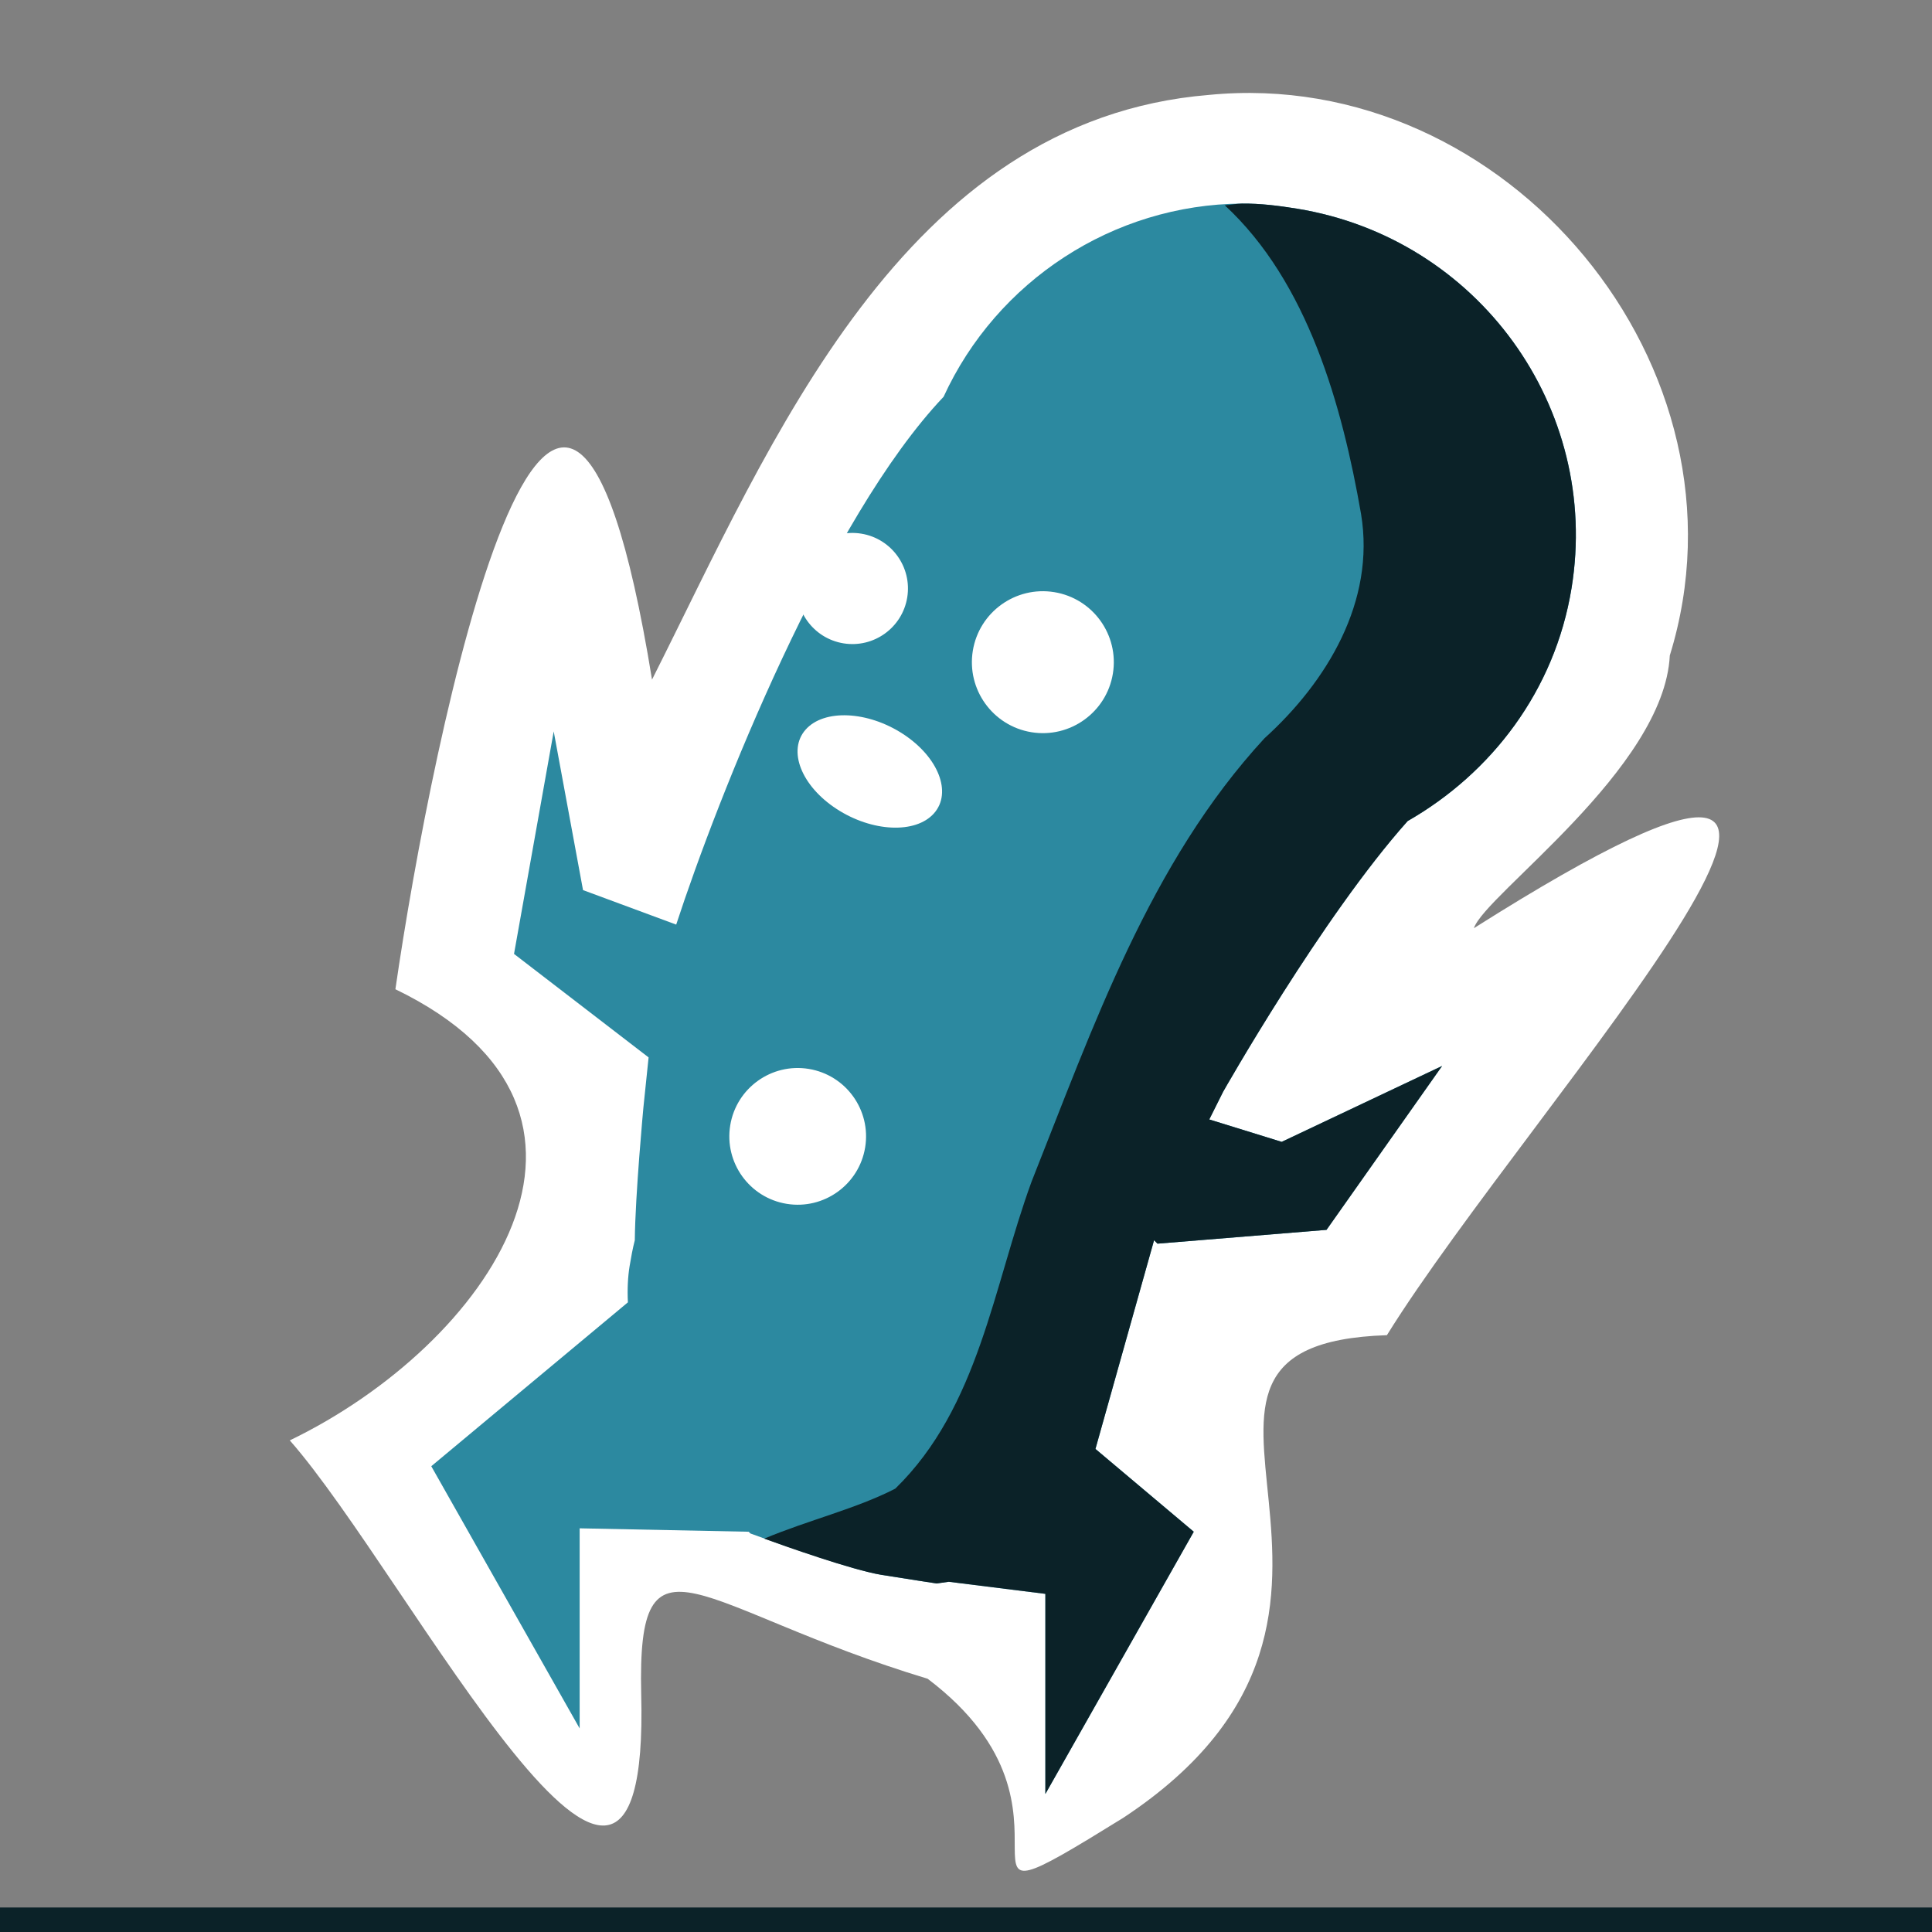
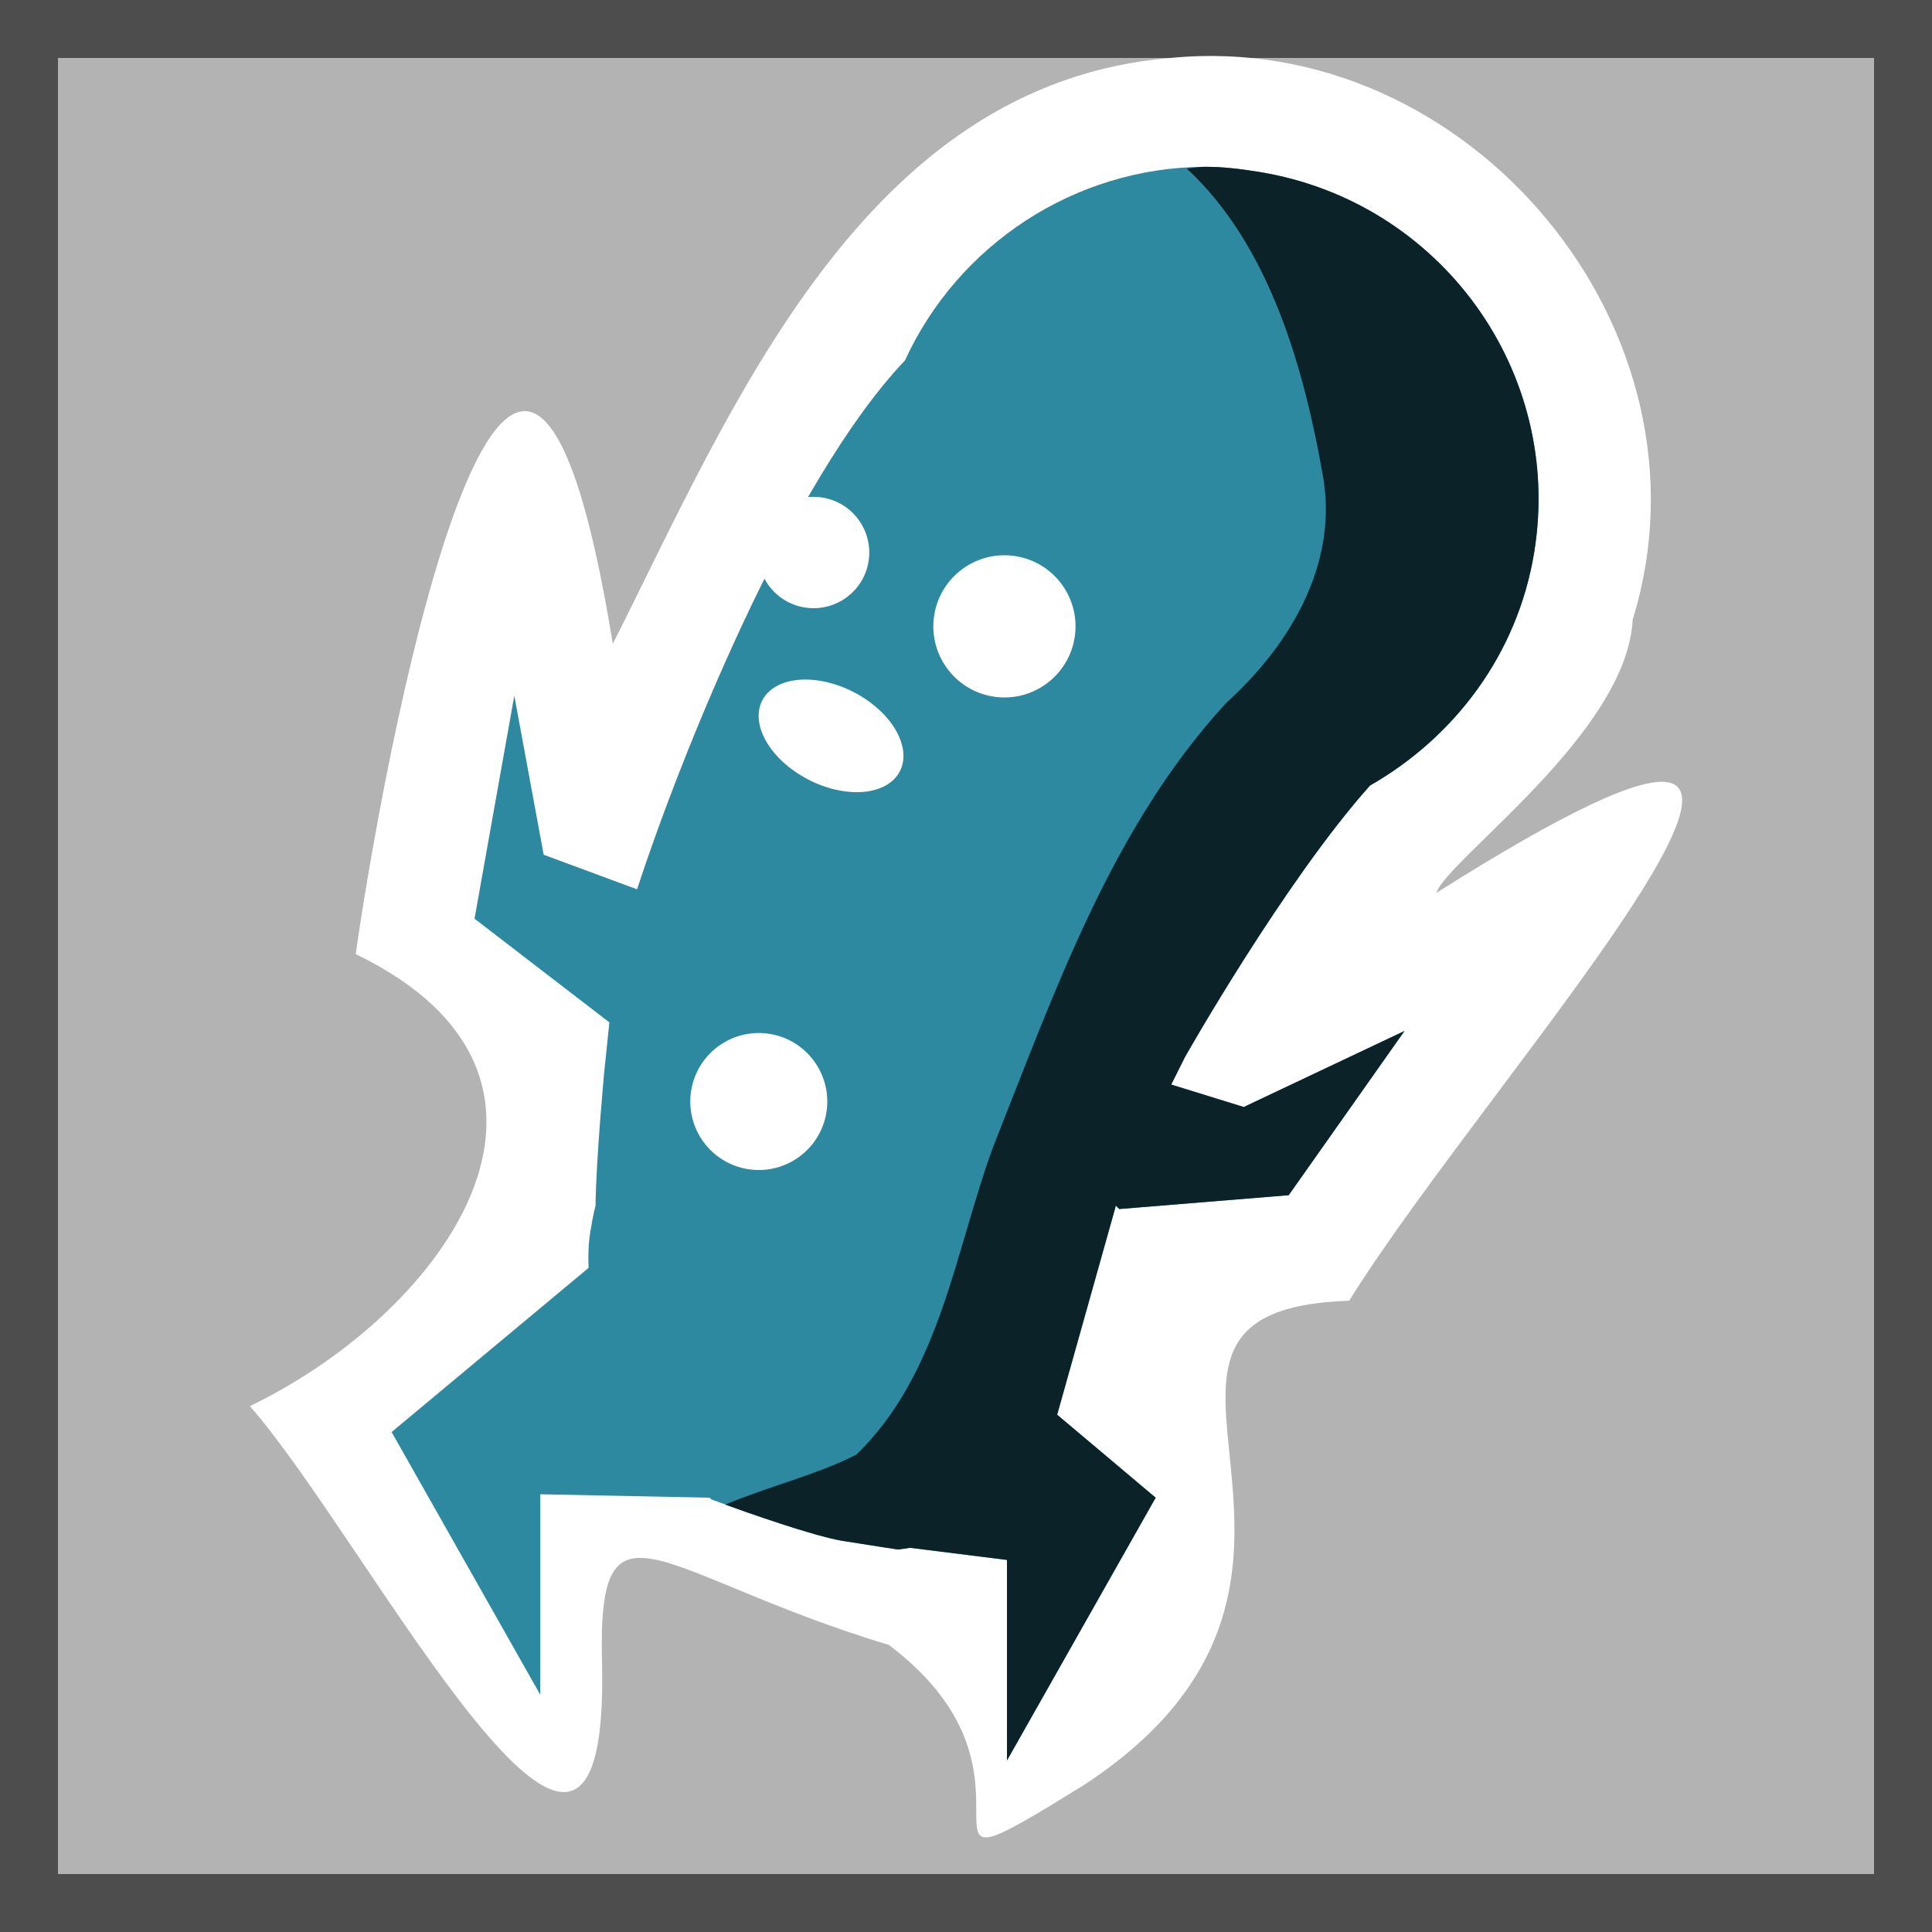
- <svg xmlns="http://www.w3.org/2000/svg" width="35" height="35" id="svg2" version="1.1" style="display:inline">
+ <svg xmlns="http://www.w3.org/2000/svg" width="100" height="100" id="svg2" version="1.1" style="display:inline">
  <defs id="defs4">
    <filter id="filter3000" x="0" y="0" width="1" height="1" color-interpolation-filters="sRGB">
      <feTurbulence id="feTurbulence3002" result="result1" numOctaves="3" baseFrequency="1" type="fractalNoise" seed="50" />
      <feColorMatrix id="feColorMatrix3004" result="result0" in="SourceGraphic" type="luminanceToAlpha" />
      <feColorMatrix id="feColorMatrix3006" values="1 0 0 0 0 0 1 0 0 0 0 0 1 0 0 0 0 0 0.7 0 " result="result2" />
      <feComposite id="feComposite3008" in2="result2" in="result1" operator="over" result="result3" />
      <feColorMatrix id="feColorMatrix3010" values="1 0 0 0 0 0 1 0 0 0 0 0 1 0 0 0 0 0 5 -3.2 " result="result91" />
      <feComposite id="feComposite3012" in2="result91" operator="out" in="SourceGraphic" result="result4" />
    </filter>
    <filter id="filter3014" x="0" y="0" width="1" height="1" color-interpolation-filters="sRGB">
      <feTurbulence id="feTurbulence3016" result="result1" numOctaves="3" baseFrequency="1" type="fractalNoise" seed="50" />
      <feColorMatrix id="feColorMatrix3018" result="result0" in="SourceGraphic" type="luminanceToAlpha" />
      <feColorMatrix id="feColorMatrix3020" values="1 0 0 0 0 0 1 0 0 0 0 0 1 0 0 0 0 0 0.7 0 " result="result2" />
      <feComposite id="feComposite3022" in2="result2" in="result1" operator="over" result="result3" />
      <feColorMatrix id="feColorMatrix3024" values="1 0 0 0 0 0 1 0 0 0 0 0 1 0 0 0 0 0 5 -3.2 " result="result91" />
      <feComposite id="feComposite3026" in2="result91" operator="out" in="SourceGraphic" result="result4" />
    </filter>
    <filter id="filter3056" width="1.6" height="2" y="-0.5" x="-0.3" color-interpolation-filters="sRGB">
      <feTurbulence id="feTurbulence3058" baseFrequency="0.4" type="fractalNoise" seed="0" numOctaves="5" result="result1" />
      <feOffset id="feOffset3060" dx="-5" dy="-5" result="result2" />
      <feDisplacementMap id="feDisplacementMap3062" in2="result1" xChannelSelector="R" yChannelSelector="G" scale="30" in="SourceGraphic" />
    </filter>
    <filter id="filter3056-2" width="1.6" height="2" y="-0.5" x="-0.3" color-interpolation-filters="sRGB">
      <feTurbulence id="feTurbulence3058-8" baseFrequency="0.4" type="fractalNoise" seed="0" numOctaves="5" result="result1" />
      <feOffset id="feOffset3060-0" dx="-5" dy="-5" result="result2" />
      <feDisplacementMap id="feDisplacementMap3062-1" in2="result1" xChannelSelector="R" yChannelSelector="G" scale="30" in="SourceGraphic" />
    </filter>
    <filter id="filter3223" width="1.6" height="2" y="-0.5" x="-0.3" color-interpolation-filters="sRGB">
      <feTurbulence id="feTurbulence3225" baseFrequency="0.4" type="fractalNoise" seed="0" numOctaves="5" result="result1" />
      <feOffset id="feOffset3227" dx="-5" dy="-5" result="result2" />
      <feDisplacementMap id="feDisplacementMap3229" in2="result1" xChannelSelector="R" yChannelSelector="G" scale="30" in="SourceGraphic" />
    </filter>
    <filter id="filter3056-2-7" width="1.6" height="2" y="-0.5" x="-0.3" color-interpolation-filters="sRGB">
      <feTurbulence id="feTurbulence3058-8-4" baseFrequency="0.4" type="fractalNoise" seed="0" numOctaves="5" result="result1" />
      <feOffset id="feOffset3060-0-5" dx="-5" dy="-5" result="result2" />
      <feDisplacementMap id="feDisplacementMap3062-1-5" in2="result1" xChannelSelector="R" yChannelSelector="G" scale="30" in="SourceGraphic" />
    </filter>
    <filter id="filter3223-6" width="1.6" height="2" y="-0.5" x="-0.3" color-interpolation-filters="sRGB">
      <feTurbulence id="feTurbulence3225-5" baseFrequency="0.4" type="fractalNoise" seed="0" numOctaves="5" result="result1" />
      <feOffset id="feOffset3227-8" dx="-5" dy="-5" result="result2" />
      <feDisplacementMap id="feDisplacementMap3229-6" in2="result1" xChannelSelector="R" yChannelSelector="G" scale="30" in="SourceGraphic" />
    </filter>
    <filter id="filter3056-2-7-0" width="1.6" height="2" y="-0.5" x="-0.3" color-interpolation-filters="sRGB">
      <feTurbulence id="feTurbulence3058-8-4-3" baseFrequency="0.4" type="fractalNoise" seed="0" numOctaves="5" result="result1" />
      <feOffset id="feOffset3060-0-5-1" dx="-5" dy="-5" result="result2" />
      <feDisplacementMap id="feDisplacementMap3062-1-5-1" in2="result1" xChannelSelector="R" yChannelSelector="G" scale="30" in="SourceGraphic" />
    </filter>
    <filter id="filter3223-6-2" width="1.6" height="2" y="-0.5" x="-0.3" color-interpolation-filters="sRGB">
      <feTurbulence id="feTurbulence3225-5-8" baseFrequency="0.4" type="fractalNoise" seed="0" numOctaves="5" result="result1" />
      <feOffset id="feOffset3227-8-6" dx="-5" dy="-5" result="result2" />
      <feDisplacementMap id="feDisplacementMap3229-6-8" in2="result1" xChannelSelector="R" yChannelSelector="G" scale="30" in="SourceGraphic" />
    </filter>
    <filter id="filter3056-2-7-0-3" width="1.6" height="2" y="-0.5" x="-0.3" color-interpolation-filters="sRGB">
      <feTurbulence id="feTurbulence3058-8-4-3-9" baseFrequency="0.4" type="fractalNoise" seed="0" numOctaves="5" result="result1" />
      <feOffset id="feOffset3060-0-5-1-0" dx="-5" dy="-5" result="result2" />
      <feDisplacementMap id="feDisplacementMap3062-1-5-1-7" in2="result1" xChannelSelector="R" yChannelSelector="G" scale="30" in="SourceGraphic" />
    </filter>
    <filter id="filter3223-6-2-0" width="1.6" height="2" y="-0.5" x="-0.3" color-interpolation-filters="sRGB">
      <feTurbulence id="feTurbulence3225-5-8-1" baseFrequency="0.4" type="fractalNoise" seed="0" numOctaves="5" result="result1" />
      <feOffset id="feOffset3227-8-6-8" dx="-5" dy="-5" result="result2" />
      <feDisplacementMap id="feDisplacementMap3229-6-8-5" in2="result1" xChannelSelector="R" yChannelSelector="G" scale="30" in="SourceGraphic" />
    </filter>
  </defs>
-   <g id="layer1" transform="translate(0,-1017.362)" style="display:inline">
-     <rect style="fill:#808080;fill-opacity:1;stroke:none" id="rect6615" width="35" height="35" x="0" y="1017.362" />
-     <rect y="1051.918" x="0" height="0.444" width="35" id="rect3326" style="fill:#0b2228;fill-opacity:1;stroke:none" />
+   <g id="layer1" transform="translate(0,-952.3622)" style="display:inline">
+     <rect style="fill:#4d4d4d;fill-opacity:1;stroke:none" id="rect6615" width="100" height="100" x="0" y="952.362" />
+     <rect y="955.362" x="3" height="94" width="94" id="rect3830" style="fill:#b3b3b3;fill-opacity:1;stroke:none" />
  </g>
-   <g id="layer2" transform="translate(0,-65)" style="display:inline">
-     <path style="fill:#ffffff;fill-opacity:1;stroke:none" d="M 21.906,66.719 C 16.35,67.174 13.969,73.032 11.812,77.312 10.136,66.982 7.823,78.359 7.163,82.921 11.768,85.149 8.835,89.363 5.25,91.094 c 2.154,2.447 6.536,11.113 6.366,4.598 -0.075,-3.205 0.999,-1.547 5.189,-0.28 3.271,2.476 -0.243,4.863 3.54,2.522 C 26.12,94.128 20.015,89.356 25.125,89.188 27.724,84.999 36.315,75.737 26.701,81.815 26.9,81.207 30.149,78.928 30.25,76.875 31.864,71.656 27.29,66.195 21.906,66.719 z" id="path3127" />
-     <path style="fill:#2c89a0;fill-opacity:1;stroke:none" d="m 22.5,3.688 c -2.338,0.016 -4.445,1.405 -5.406,3.5 C 15.004,9.39 13.009,14.426 12.25,16.75 l -1.688,-0.625 -0.531,-2.875 -0.719,4.031 2.438,1.875 -0.094,0.906 c 0,0 -0.148,1.582 -0.156,2.406 -0.04,0.156 -0.067,0.306 -0.094,0.469 -0.032,0.193 -0.043,0.424 -0.031,0.656 l -3.562,2.969 2.688,4.75 0,-3.625 3.062,0.062 0.031,0.031 c 0,0 1.755,0.649 2.375,0.75 0.401,0.065 1,0.156 1,0.156 l 0.219,-0.031 1.75,0.219 0,3.625 2.688,-4.75 -1.781,-1.5 1.062,-3.781 c 0.022,0.022 0.04,0.04 0.062,0.062 l 3.062,-0.25 2.094,-2.969 -2.906,1.375 -1.312,-0.406 0.25,-0.5 c 0,0 1.793,-3.169 3.344,-4.906 1.516,-0.868 2.666,-2.36 2.969,-4.219 C 29.002,7.385 26.771,4.315 23.5,3.781 23.159,3.726 22.834,3.685 22.5,3.688 z" transform="translate(0,65)" id="path3952" />
-     <path style="fill:#ffffff;fill-opacity:1;stroke:none" id="path8759" d="m 72.5,48.375 c 0,0.759 -0.616,1.375 -1.375,1.375 -0.759,0 -1.375,-0.616 -1.375,-1.375 0,-0.759 0.616,-1.375 1.375,-1.375 0.759,0 1.375,0.616 1.375,1.375 z" transform="matrix(0.7225334,0.1178171,-0.1178171,0.7225334,-30.24887,32.32894)" />
-     <path transform="matrix(0.9227206,0.1504599,-0.1504599,0.9227206,-39.45784,21.65796)" d="m 72.5,48.375 c 0,0.759 -0.616,1.375 -1.375,1.375 -0.759,0 -1.375,-0.616 -1.375,-1.375 0,-0.759 0.616,-1.375 1.375,-1.375 0.759,0 1.375,0.616 1.375,1.375 z" id="path8761" style="fill:#ffffff;fill-opacity:1;stroke:none" />
-     <path style="fill:#ffffff;fill-opacity:1;stroke:none" id="path4212" d="m 77.25,62.875 c 0,0.897 -0.728,1.625 -1.625,1.625 C 74.728,64.5 74,63.772 74,62.875 c 0,-0.897 0.728,-1.625 1.625,-1.625 0.897,0 1.625,0.728 1.625,1.625 z" transform="matrix(0.7521907,0.122653,-0.122653,0.7521907,-34.7217,29.01675)" />
-     <path transform="matrix(0.8453251,0.5518222,-0.4379175,0.4936769,-23.18195,15.84582)" d="m 72.5,48.375 c 0,0.759 -0.616,1.375 -1.375,1.375 -0.759,0 -1.375,-0.616 -1.375,-1.375 0,-0.759 0.616,-1.375 1.375,-1.375 0.759,0 1.375,0.616 1.375,1.375 z" id="path3131" style="fill:#ffffff;fill-opacity:1;stroke:none" />
-     <path style="fill:#0b2228;fill-opacity:1;stroke:none" d="m 22.5,3.688 c -0.105,7.042e-4 -0.209,0.025 -0.312,0.031 1.501,1.388 2.126,3.622 2.469,5.594 0.262,1.582 -0.618,3.038 -1.75,4.062 -2.079,2.253 -3.107,5.235 -4.219,8.031 -0.695,1.9 -0.954,4.086 -2.469,5.562 -0.706,0.364 -1.586,0.574 -2.375,0.906 0.354,0.129 1.586,0.568 2.125,0.656 0.401,0.065 1,0.156 1,0.156 l 0.219,-0.031 1.75,0.219 0,3.625 2.688,-4.75 -1.781,-1.5 1.062,-3.781 c 0.022,0.022 0.04,0.04 0.062,0.062 l 3.062,-0.25 2.094,-2.969 -2.906,1.375 -1.312,-0.406 0.25,-0.5 c 0,0 1.793,-3.169 3.344,-4.906 1.516,-0.868 2.666,-2.36 2.969,-4.219 C 29.002,7.385 26.771,4.315 23.5,3.781 23.159,3.726 22.834,3.685 22.5,3.688 z" transform="translate(0,65)" id="path3153" />
+   <g id="layer2" style="display:inline">
+     <g id="g3832" transform="matrix(2.862977,0,0,2.862977,-2.098352,-188.0177)">
+       <path id="path3127" d="M 21.906,66.719 C 16.35,67.174 13.969,73.032 11.812,77.312 10.136,66.982 7.823,78.359 7.163,82.921 11.768,85.149 8.835,89.363 5.25,91.094 c 2.154,2.447 6.536,11.113 6.366,4.598 -0.075,-3.205 0.999,-1.547 5.189,-0.28 3.271,2.476 -0.243,4.863 3.54,2.522 C 26.12,94.128 20.015,89.356 25.125,89.188 27.724,84.999 36.315,75.737 26.701,81.815 26.9,81.207 30.149,78.928 30.25,76.875 31.864,71.656 27.29,66.195 21.906,66.719 z" style="fill:#ffffff;fill-opacity:1;stroke:none" />
+       <path id="path3952" transform="translate(0,65)" d="m 22.5,3.688 c -2.338,0.016 -4.445,1.405 -5.406,3.5 C 15.004,9.39 13.009,14.426 12.25,16.75 l -1.688,-0.625 -0.531,-2.875 -0.719,4.031 2.438,1.875 -0.094,0.906 c 0,0 -0.148,1.582 -0.156,2.406 -0.04,0.156 -0.067,0.306 -0.094,0.469 -0.032,0.193 -0.043,0.424 -0.031,0.656 l -3.562,2.969 2.688,4.75 0,-3.625 3.062,0.062 0.031,0.031 c 0,0 1.755,0.649 2.375,0.75 0.401,0.065 1,0.156 1,0.156 l 0.219,-0.031 1.75,0.219 0,3.625 2.688,-4.75 -1.781,-1.5 1.062,-3.781 c 0.022,0.022 0.04,0.04 0.062,0.062 l 3.062,-0.25 2.094,-2.969 -2.906,1.375 -1.312,-0.406 0.25,-0.5 c 0,0 1.793,-3.169 3.344,-4.906 1.516,-0.868 2.666,-2.36 2.969,-4.219 C 29.002,7.385 26.771,4.315 23.5,3.781 23.159,3.726 22.834,3.685 22.5,3.688 z" style="fill:#2c89a0;fill-opacity:1;stroke:none" />
+       <path transform="matrix(0.7225334,0.1178171,-0.1178171,0.7225334,-30.24887,32.32894)" d="m 72.5,48.375 c 0,0.759 -0.616,1.375 -1.375,1.375 -0.759,0 -1.375,-0.616 -1.375,-1.375 0,-0.759 0.616,-1.375 1.375,-1.375 0.759,0 1.375,0.616 1.375,1.375 z" id="path8759" style="fill:#ffffff;fill-opacity:1;stroke:none" />
+       <path style="fill:#ffffff;fill-opacity:1;stroke:none" id="path8761" d="m 72.5,48.375 c 0,0.759 -0.616,1.375 -1.375,1.375 -0.759,0 -1.375,-0.616 -1.375,-1.375 0,-0.759 0.616,-1.375 1.375,-1.375 0.759,0 1.375,0.616 1.375,1.375 z" transform="matrix(0.9227206,0.1504599,-0.1504599,0.9227206,-39.45784,21.65796)" />
+       <path transform="matrix(0.7521907,0.122653,-0.122653,0.7521907,-34.7217,29.01675)" d="m 77.25,62.875 c 0,0.897 -0.728,1.625 -1.625,1.625 C 74.728,64.5 74,63.772 74,62.875 c 0,-0.897 0.728,-1.625 1.625,-1.625 0.897,0 1.625,0.728 1.625,1.625 z" id="path4212" style="fill:#ffffff;fill-opacity:1;stroke:none" />
+       <path style="fill:#ffffff;fill-opacity:1;stroke:none" id="path3131" d="m 72.5,48.375 c 0,0.759 -0.616,1.375 -1.375,1.375 -0.759,0 -1.375,-0.616 -1.375,-1.375 0,-0.759 0.616,-1.375 1.375,-1.375 0.759,0 1.375,0.616 1.375,1.375 z" transform="matrix(0.8453251,0.5518222,-0.4379175,0.4936769,-23.18195,15.84582)" />
+       <path id="path3153" transform="translate(0,65)" d="m 22.5,3.688 c -0.105,7.042e-4 -0.209,0.025 -0.312,0.031 1.501,1.388 2.126,3.622 2.469,5.594 0.262,1.582 -0.618,3.038 -1.75,4.062 -2.079,2.253 -3.107,5.235 -4.219,8.031 -0.695,1.9 -0.954,4.086 -2.469,5.562 -0.706,0.364 -1.586,0.574 -2.375,0.906 0.354,0.129 1.586,0.568 2.125,0.656 0.401,0.065 1,0.156 1,0.156 l 0.219,-0.031 1.75,0.219 0,3.625 2.688,-4.75 -1.781,-1.5 1.062,-3.781 c 0.022,0.022 0.04,0.04 0.062,0.062 l 3.062,-0.25 2.094,-2.969 -2.906,1.375 -1.312,-0.406 0.25,-0.5 c 0,0 1.793,-3.169 3.344,-4.906 1.516,-0.868 2.666,-2.36 2.969,-4.219 C 29.002,7.385 26.771,4.315 23.5,3.781 23.159,3.726 22.834,3.685 22.5,3.688 z" style="fill:#0b2228;fill-opacity:1;stroke:none" />
+     </g>
  </g>
-   <g id="layer3" style="display:none">
-     <path style="fill:#d5f6ff;fill-opacity:1;stroke:none;display:inline;filter:url(#filter3056)" d="M 21.906,1.719 C 16.35,2.174 13.969,8.032 11.812,12.312 10.136,1.982 7.823,13.359 7.163,17.921 11.768,20.149 8.835,24.363 5.25,26.094 c 2.154,2.447 6.536,11.113 6.366,4.598 -0.075,-3.205 0.999,-1.547 5.189,-0.28 3.271,2.476 -0.243,4.863 3.54,2.522 C 26.12,29.128 20.015,24.356 25.125,24.188 27.724,19.999 36.315,10.737 26.701,16.815 26.9,16.207 30.149,13.928 30.25,11.875 31.864,6.656 27.29,1.195 21.906,1.719 z" id="path3127-2" />
-     <path style="fill:#2c89a0;fill-opacity:1;stroke:none;display:inline;filter:url(#filter3000)" d="m 22.5,3.688 c -2.338,0.016 -4.445,1.405 -5.406,3.5 C 15.004,9.39 13.009,14.426 12.25,16.75 l -1.688,-0.625 -0.531,-2.875 -0.719,4.031 2.438,1.875 -0.094,0.906 c 0,0 -0.148,1.582 -0.156,2.406 -0.04,0.156 -0.067,0.306 -0.094,0.469 -0.032,0.193 -0.043,0.424 -0.031,0.656 l -3.562,2.969 2.688,4.75 0,-3.625 3.062,0.062 0.031,0.031 c 0,0 1.755,0.649 2.375,0.75 0.401,0.065 1,0.156 1,0.156 l 0.219,-0.031 1.75,0.219 0,3.625 2.688,-4.75 -1.781,-1.5 1.062,-3.781 c 0.022,0.022 0.04,0.04 0.062,0.062 l 3.062,-0.25 2.094,-2.969 -2.906,1.375 -1.312,-0.406 0.25,-0.5 c 0,0 1.793,-3.169 3.344,-4.906 1.516,-0.868 2.666,-2.36 2.969,-4.219 C 29.002,7.385 26.771,4.315 23.5,3.781 23.159,3.726 22.834,3.685 22.5,3.688 z" id="path3952-3" />
-     <path style="fill:#ffffff;fill-opacity:1;stroke:none;display:inline" id="path8759-2" d="m 72.5,48.375 a 1.375,1.375 0 1 1 -2.75,0 1.375,1.375 0 1 1 2.75,0 z" transform="matrix(0.7225334,0.1178171,-0.1178171,0.7225334,-30.24887,-32.67106)" />
-     <path transform="matrix(0.9227206,0.1504599,-0.1504599,0.9227206,-39.45784,-43.34204)" d="m 72.5,48.375 a 1.375,1.375 0 1 1 -2.75,0 1.375,1.375 0 1 1 2.75,0 z" id="path8761-6" style="fill:#ffffff;fill-opacity:1;stroke:none;display:inline" />
-     <path style="fill:#ffffff;fill-opacity:1;stroke:none;display:inline" id="path4212-8" d="m 77.25,62.875 a 1.625,1.625 0 1 1 -3.25,0 1.625,1.625 0 1 1 3.25,0 z" transform="matrix(0.7521907,0.122653,-0.122653,0.7521907,-34.7217,-35.98325)" />
-     <path transform="matrix(0.8453251,0.5518222,-0.4379175,0.4936769,-23.18195,-49.15418)" d="m 72.5,48.375 a 1.375,1.375 0 1 1 -2.75,0 1.375,1.375 0 1 1 2.75,0 z" id="path3131-9" style="fill:#ffffff;fill-opacity:1;stroke:none;display:inline" />
-     <path style="fill:#0b2228;fill-opacity:1;stroke:none;display:inline;filter:url(#filter3014)" d="m 22.5,3.687 c -0.105,7.042e-4 -0.209,0.025 -0.312,0.031 1.501,1.388 2.126,3.622 2.469,5.594 0.262,1.582 -0.618,3.038 -1.75,4.063 -2.079,2.253 -3.107,5.235 -4.219,8.031 -0.695,1.9 -0.954,4.086 -2.469,5.562 -0.706,0.364 -1.586,0.574 -2.375,0.906 0.354,0.129 1.586,0.568 2.125,0.656 0.401,0.065 1,0.156 1,0.156 l 0.219,-0.031 1.75,0.219 0,3.625 2.688,-4.75 -1.781,-1.5 1.062,-3.781 c 0.022,0.022 0.04,0.04 0.062,0.062 l 3.062,-0.25 2.094,-2.969 -2.906,1.375 -1.312,-0.406 0.25,-0.5 c 0,0 1.793,-3.169 3.344,-4.906 1.516,-0.868 2.666,-2.36 2.969,-4.219 C 29.002,7.385 26.771,4.315 23.5,3.781 c -0.341,-0.056 -0.666,-0.096 -1,-0.094 z" id="path3153-1" />
+   <g id="layer3" style="display:none" transform="translate(0,65)">
+     <g id="g3860" transform="matrix(2.924352,0,0,2.924352,-3.215209,-67.01586)">
+       <path id="path3127-2" d="M 21.906,1.719 C 16.35,2.174 13.969,8.032 11.812,12.312 10.136,1.982 7.823,13.359 7.163,17.921 11.768,20.149 8.835,24.363 5.25,26.094 c 2.154,2.447 6.536,11.113 6.366,4.598 -0.075,-3.205 0.999,-1.547 5.189,-0.28 3.271,2.476 -0.243,4.863 3.54,2.522 C 26.12,29.128 20.015,24.356 25.125,24.188 27.724,19.999 36.315,10.737 26.701,16.815 26.9,16.207 30.149,13.928 30.25,11.875 31.864,6.656 27.29,1.195 21.906,1.719 z" style="fill:#d5f6ff;fill-opacity:1;stroke:none;display:inline;filter:url(#filter3056)" />
+       <path id="path3952-3" d="m 22.5,3.688 c -2.338,0.016 -4.445,1.405 -5.406,3.5 C 15.004,9.39 13.009,14.426 12.25,16.75 l -1.688,-0.625 -0.531,-2.875 -0.719,4.031 2.438,1.875 -0.094,0.906 c 0,0 -0.148,1.582 -0.156,2.406 -0.04,0.156 -0.067,0.306 -0.094,0.469 -0.032,0.193 -0.043,0.424 -0.031,0.656 l -3.562,2.969 2.688,4.75 0,-3.625 3.062,0.062 0.031,0.031 c 0,0 1.755,0.649 2.375,0.75 0.401,0.065 1,0.156 1,0.156 l 0.219,-0.031 1.75,0.219 0,3.625 2.688,-4.75 -1.781,-1.5 1.062,-3.781 c 0.022,0.022 0.04,0.04 0.062,0.062 l 3.062,-0.25 2.094,-2.969 -2.906,1.375 -1.312,-0.406 0.25,-0.5 c 0,0 1.793,-3.169 3.344,-4.906 1.516,-0.868 2.666,-2.36 2.969,-4.219 C 29.002,7.385 26.771,4.315 23.5,3.781 23.159,3.726 22.834,3.685 22.5,3.688 z" style="fill:#2c89a0;fill-opacity:1;stroke:none;display:inline;filter:url(#filter3000)" />
+       <path transform="matrix(0.7225334,0.1178171,-0.1178171,0.7225334,-30.24887,-32.67106)" d="m 72.5,48.375 c 0,0.759 -0.616,1.375 -1.375,1.375 -0.759,0 -1.375,-0.616 -1.375,-1.375 0,-0.759 0.616,-1.375 1.375,-1.375 0.759,0 1.375,0.616 1.375,1.375 z" id="path8759-2" style="fill:#ffffff;fill-opacity:1;stroke:none;display:inline" />
+       <path style="fill:#ffffff;fill-opacity:1;stroke:none;display:inline" id="path8761-6" d="m 72.5,48.375 c 0,0.759 -0.616,1.375 -1.375,1.375 -0.759,0 -1.375,-0.616 -1.375,-1.375 0,-0.759 0.616,-1.375 1.375,-1.375 0.759,0 1.375,0.616 1.375,1.375 z" transform="matrix(0.9227206,0.1504599,-0.1504599,0.9227206,-39.45784,-43.34204)" />
+       <path transform="matrix(0.7521907,0.122653,-0.122653,0.7521907,-34.7217,-35.98325)" d="m 77.25,62.875 c 0,0.897 -0.728,1.625 -1.625,1.625 C 74.728,64.5 74,63.772 74,62.875 c 0,-0.897 0.728,-1.625 1.625,-1.625 0.897,0 1.625,0.728 1.625,1.625 z" id="path4212-8" style="fill:#ffffff;fill-opacity:1;stroke:none;display:inline" />
+       <path style="fill:#ffffff;fill-opacity:1;stroke:none;display:inline" id="path3131-9" d="m 72.5,48.375 c 0,0.759 -0.616,1.375 -1.375,1.375 -0.759,0 -1.375,-0.616 -1.375,-1.375 0,-0.759 0.616,-1.375 1.375,-1.375 0.759,0 1.375,0.616 1.375,1.375 z" transform="matrix(0.8453251,0.5518222,-0.4379175,0.4936769,-23.18195,-49.15418)" />
+       <path id="path3153-1" d="m 22.5,3.687 c -0.105,7.042e-4 -0.209,0.025 -0.312,0.031 1.501,1.388 2.126,3.622 2.469,5.594 0.262,1.582 -0.618,3.038 -1.75,4.063 -2.079,2.253 -3.107,5.235 -4.219,8.031 -0.695,1.9 -0.954,4.086 -2.469,5.562 -0.706,0.364 -1.586,0.574 -2.375,0.906 0.354,0.129 1.586,0.568 2.125,0.656 0.401,0.065 1,0.156 1,0.156 l 0.219,-0.031 1.75,0.219 0,3.625 2.688,-4.75 -1.781,-1.5 1.062,-3.781 c 0.022,0.022 0.04,0.04 0.062,0.062 l 3.062,-0.25 2.094,-2.969 -2.906,1.375 -1.312,-0.406 0.25,-0.5 c 0,0 1.793,-3.169 3.344,-4.906 1.516,-0.868 2.666,-2.36 2.969,-4.219 C 29.002,7.385 26.771,4.315 23.5,3.781 c -0.341,-0.056 -0.666,-0.096 -1,-0.094 z" style="fill:#0b2228;fill-opacity:1;stroke:none;display:inline;filter:url(#filter3014)" />
+     </g>
  </g>
-   <g id="layer4" style="display:none">
-     <path style="fill:#d5f6ff;fill-opacity:1;stroke:none;display:inline;filter:url(#filter3056-2)" d="M 21.906,1.719 C 16.35,2.174 13.969,8.032 11.813,12.312 10.136,1.982 7.823,13.359 7.163,17.921 c 4.605,2.228 1.673,6.442 -1.913,8.173 2.154,2.447 6.536,11.113 6.366,4.598 -0.075,-3.205 0.999,-1.547 5.189,-0.28 3.271,2.476 -0.243,4.863 3.54,2.522 C 26.12,29.128 20.015,24.356 25.125,24.188 27.724,19.999 36.315,10.737 26.701,16.815 26.9,16.207 30.149,13.928 30.25,11.875 31.864,6.656 27.29,1.195 21.906,1.719 z" id="path3127-2-8" transform="matrix(0.6586602,0,0,0.6586602,6.211451,6.07146)" />
-     <path style="fill:#0b2228;fill-opacity:1;stroke:none;display:inline;filter:url(#filter3223)" d="m 22.5,3.688 c -0.105,7.042e-4 -0.209,0.025 -0.312,0.031 1.501,1.388 2.126,3.622 2.469,5.594 0.262,1.582 -0.618,3.038 -1.75,4.062 -2.079,2.253 -3.107,5.235 -4.219,8.031 -0.695,1.9 -0.954,4.086 -2.469,5.562 -0.706,0.364 -1.586,0.574 -2.375,0.906 0.354,0.129 1.586,0.568 2.125,0.656 0.401,0.065 1,0.156 1,0.156 l 0.219,-0.031 1.75,0.219 0,3.625 2.688,-4.75 -1.781,-1.5 1.062,-3.781 c 0.022,0.022 0.04,0.04 0.062,0.062 l 3.062,-0.25 2.094,-2.969 -2.906,1.375 -1.312,-0.406 0.25,-0.5 c 0,0 1.793,-3.169 3.344,-4.906 1.516,-0.868 2.666,-2.36 2.969,-4.219 C 29.002,7.385 26.771,4.315 23.5,3.781 c -0.341,-0.056 -0.666,-0.096 -1,-0.094 z" id="path3153-3" />
+   <g id="layer4" style="display:none" transform="translate(0,65)">
+     <g id="g3888" transform="matrix(3.047716,0,0,3.047716,-9.823586,-70.14448)">
+       <path transform="matrix(0.6586602,0,0,0.6586602,6.211451,6.07146)" id="path3127-2-8" d="M 21.906,1.719 C 16.35,2.174 13.969,8.032 11.813,12.312 10.136,1.982 7.823,13.359 7.163,17.921 c 4.605,2.228 1.673,6.442 -1.913,8.173 2.154,2.447 6.536,11.113 6.366,4.598 -0.075,-3.205 0.999,-1.547 5.189,-0.28 3.271,2.476 -0.243,4.863 3.54,2.522 C 26.12,29.128 20.015,24.356 25.125,24.188 27.724,19.999 36.315,10.737 26.701,16.815 26.9,16.207 30.149,13.928 30.25,11.875 31.864,6.656 27.29,1.195 21.906,1.719 z" style="fill:#d5f6ff;fill-opacity:1;stroke:none;display:inline;filter:url(#filter3056-2)" />
+       <path id="path3153-3" d="m 22.5,3.688 c -0.105,7.042e-4 -0.209,0.025 -0.312,0.031 1.501,1.388 2.126,3.622 2.469,5.594 0.262,1.582 -0.618,3.038 -1.75,4.062 -2.079,2.253 -3.107,5.235 -4.219,8.031 -0.695,1.9 -0.954,4.086 -2.469,5.562 -0.706,0.364 -1.586,0.574 -2.375,0.906 0.354,0.129 1.586,0.568 2.125,0.656 0.401,0.065 1,0.156 1,0.156 l 0.219,-0.031 1.75,0.219 0,3.625 2.688,-4.75 -1.781,-1.5 1.062,-3.781 c 0.022,0.022 0.04,0.04 0.062,0.062 l 3.062,-0.25 2.094,-2.969 -2.906,1.375 -1.312,-0.406 0.25,-0.5 c 0,0 1.793,-3.169 3.344,-4.906 1.516,-0.868 2.666,-2.36 2.969,-4.219 C 29.002,7.385 26.771,4.315 23.5,3.781 c -0.341,-0.056 -0.666,-0.096 -1,-0.094 z" style="fill:#0b2228;fill-opacity:1;stroke:none;display:inline;filter:url(#filter3223)" />
+     </g>
  </g>
-   <g id="layer5" style="display:none">
-     <path style="fill:#d5f6ff;fill-opacity:1;stroke:none;display:inline;filter:url(#filter3056-2-7)" d="M 21.906,1.719 C 16.35,2.174 13.969,8.032 11.813,12.312 10.136,1.982 7.823,13.359 7.163,17.921 c 4.605,2.228 1.673,6.442 -1.913,8.173 2.154,2.447 6.536,11.113 6.366,4.598 -0.075,-3.205 0.999,-1.547 5.189,-0.28 3.271,2.476 -0.243,4.863 3.54,2.522 C 26.12,29.128 20.015,24.356 25.125,24.188 27.724,19.999 36.315,10.737 26.701,16.815 26.9,16.207 30.149,13.928 30.25,11.875 31.864,6.656 27.29,1.195 21.906,1.719 z" id="path3127-2-8-4" transform="matrix(0.4084965,0,0,0.4084965,11.29241,10.63759)" />
-     <path style="fill:#0b2228;fill-opacity:1;stroke:none;display:inline;filter:url(#filter3223-6)" d="m 22.5,3.688 c -0.105,7.04e-4 -0.209,0.025 -0.312,0.031 1.501,1.388 2.126,3.622 2.469,5.594 0.262,1.582 -0.618,3.038 -1.75,4.062 -2.079,2.253 -3.107,5.235 -4.219,8.031 -0.695,1.9 -0.954,4.086 -2.469,5.562 -0.706,0.364 -1.586,0.574 -2.375,0.906 0.354,0.129 1.586,0.568 2.125,0.656 0.401,0.065 1,0.156 1,0.156 l 0.219,-0.031 1.75,0.219 0,3.625 2.688,-4.75 -1.781,-1.5 1.062,-3.781 c 0.022,0.022 0.04,0.04 0.062,0.062 l 3.062,-0.25 2.094,-2.969 -2.906,1.375 -1.312,-0.406 0.25,-0.5 c 0,0 1.793,-3.169 3.344,-4.906 1.516,-0.868 2.666,-2.36 2.969,-4.219 C 29.002,7.385 26.771,4.315 23.5,3.781 c -0.341,-0.056 -0.666,-0.096 -1,-0.094 z" id="path3153-3-0" transform="matrix(0.620193,0,0,0.620193,7.440112,6.872116)" />
+   <g id="layer5" style="display:none" transform="translate(0,65)">
+     <g id="g3892" transform="matrix(3.072408,0,0,3.072408,-9.885147,-70.59125)">
+       <path transform="matrix(0.4084965,0,0,0.4084965,11.29241,10.63759)" id="path3127-2-8-4" d="M 21.906,1.719 C 16.35,2.174 13.969,8.032 11.813,12.312 10.136,1.982 7.823,13.359 7.163,17.921 c 4.605,2.228 1.673,6.442 -1.913,8.173 2.154,2.447 6.536,11.113 6.366,4.598 -0.075,-3.205 0.999,-1.547 5.189,-0.28 3.271,2.476 -0.243,4.863 3.54,2.522 C 26.12,29.128 20.015,24.356 25.125,24.188 27.724,19.999 36.315,10.737 26.701,16.815 26.9,16.207 30.149,13.928 30.25,11.875 31.864,6.656 27.29,1.195 21.906,1.719 z" style="fill:#d5f6ff;fill-opacity:1;stroke:none;display:inline;filter:url(#filter3056-2-7)" />
+       <path transform="matrix(0.620193,0,0,0.620193,7.440112,6.872116)" id="path3153-3-0" d="m 22.5,3.688 c -0.105,7.04e-4 -0.209,0.025 -0.312,0.031 1.501,1.388 2.126,3.622 2.469,5.594 0.262,1.582 -0.618,3.038 -1.75,4.062 -2.079,2.253 -3.107,5.235 -4.219,8.031 -0.695,1.9 -0.954,4.086 -2.469,5.562 -0.706,0.364 -1.586,0.574 -2.375,0.906 0.354,0.129 1.586,0.568 2.125,0.656 0.401,0.065 1,0.156 1,0.156 l 0.219,-0.031 1.75,0.219 0,3.625 2.688,-4.75 -1.781,-1.5 1.062,-3.781 c 0.022,0.022 0.04,0.04 0.062,0.062 l 3.062,-0.25 2.094,-2.969 -2.906,1.375 -1.312,-0.406 0.25,-0.5 c 0,0 1.793,-3.169 3.344,-4.906 1.516,-0.868 2.666,-2.36 2.969,-4.219 C 29.002,7.385 26.771,4.315 23.5,3.781 c -0.341,-0.056 -0.666,-0.096 -1,-0.094 z" style="fill:#0b2228;fill-opacity:1;stroke:none;display:inline;filter:url(#filter3223-6)" />
+     </g>
  </g>
-   <g id="layer6" style="display:none">
-     <path style="fill:#d5f6ff;fill-opacity:1;stroke:none;display:inline;filter:url(#filter3056-2-7-0)" d="M 21.906,1.719 C 16.35,2.174 13.969,8.032 11.813,12.312 10.136,1.982 7.823,13.359 7.163,17.921 c 4.605,2.228 1.673,6.442 -1.913,8.173 2.154,2.447 6.536,11.113 6.366,4.598 -0.075,-3.205 0.999,-1.547 5.189,-0.28 3.271,2.476 -0.243,4.863 3.54,2.522 C 26.12,29.128 20.015,24.356 25.125,24.188 27.724,19.999 36.315,10.737 26.701,16.815 26.9,16.207 30.149,13.928 30.25,11.875 31.864,6.656 27.29,1.195 21.906,1.719 z" id="path3127-2-8-4-6" transform="matrix(0.187454,0,0,0.187454,15.72892,14.67219)" />
-     <path style="fill:#0b2228;fill-opacity:1;stroke:none;display:inline;filter:url(#filter3223-6-2)" d="m 22.5,3.688 c -0.105,7.04e-4 -0.209,0.025 -0.312,0.031 1.501,1.388 2.126,3.622 2.469,5.594 0.262,1.582 -0.618,3.038 -1.75,4.062 -2.079,2.253 -3.107,5.235 -4.219,8.031 -0.695,1.9 -0.954,4.086 -2.469,5.562 -0.706,0.364 -1.586,0.574 -2.375,0.906 0.354,0.129 1.586,0.568 2.125,0.656 0.401,0.065 1,0.156 1,0.156 l 0.219,-0.031 1.75,0.219 0,3.625 2.688,-4.75 -1.781,-1.5 1.062,-3.781 c 0.022,0.022 0.04,0.04 0.062,0.062 l 3.062,-0.25 2.094,-2.969 -2.906,1.375 -1.312,-0.406 0.25,-0.5 c 0,0 1.793,-3.169 3.344,-4.906 1.516,-0.868 2.666,-2.36 2.969,-4.219 C 29.002,7.385 26.771,4.315 23.5,3.781 c -0.341,-0.056 -0.666,-0.096 -1,-0.094 z" id="path3153-3-0-6" transform="matrix(0.2845989,0,0,0.2845989,13.96114,12.94426)" />
+   <g id="layer6" style="display:none" transform="translate(0,65)">
+     <g id="g3896" transform="matrix(3.847988,0,0,3.847988,-24.81089,-84.62436)">
+       <path transform="matrix(0.187454,0,0,0.187454,15.72892,14.67219)" id="path3127-2-8-4-6" d="M 21.906,1.719 C 16.35,2.174 13.969,8.032 11.813,12.312 10.136,1.982 7.823,13.359 7.163,17.921 c 4.605,2.228 1.673,6.442 -1.913,8.173 2.154,2.447 6.536,11.113 6.366,4.598 -0.075,-3.205 0.999,-1.547 5.189,-0.28 3.271,2.476 -0.243,4.863 3.54,2.522 C 26.12,29.128 20.015,24.356 25.125,24.188 27.724,19.999 36.315,10.737 26.701,16.815 26.9,16.207 30.149,13.928 30.25,11.875 31.864,6.656 27.29,1.195 21.906,1.719 z" style="fill:#d5f6ff;fill-opacity:1;stroke:none;display:inline;filter:url(#filter3056-2-7-0)" />
+       <path transform="matrix(0.2845989,0,0,0.2845989,13.96114,12.94426)" id="path3153-3-0-6" d="m 22.5,3.688 c -0.105,7.04e-4 -0.209,0.025 -0.312,0.031 1.501,1.388 2.126,3.622 2.469,5.594 0.262,1.582 -0.618,3.038 -1.75,4.062 -2.079,2.253 -3.107,5.235 -4.219,8.031 -0.695,1.9 -0.954,4.086 -2.469,5.562 -0.706,0.364 -1.586,0.574 -2.375,0.906 0.354,0.129 1.586,0.568 2.125,0.656 0.401,0.065 1,0.156 1,0.156 l 0.219,-0.031 1.75,0.219 0,3.625 2.688,-4.75 -1.781,-1.5 1.062,-3.781 c 0.022,0.022 0.04,0.04 0.062,0.062 l 3.062,-0.25 2.094,-2.969 -2.906,1.375 -1.312,-0.406 0.25,-0.5 c 0,0 1.793,-3.169 3.344,-4.906 1.516,-0.868 2.666,-2.36 2.969,-4.219 C 29.002,7.385 26.771,4.315 23.5,3.781 c -0.341,-0.056 -0.666,-0.096 -1,-0.094 z" style="fill:#0b2228;fill-opacity:1;stroke:none;display:inline;filter:url(#filter3223-6-2)" />
+     </g>
  </g>
-   <g id="layer7" style="display:none">
-     <path style="fill:#dbe2e3;fill-opacity:1;stroke:none;display:inline;filter:url(#filter3056-2-7-0-3)" d="M 21.906,1.719 C 16.35,2.174 13.969,8.032 11.813,12.312 10.136,1.982 7.823,13.359 7.163,17.921 c 4.605,2.228 1.673,6.442 -1.913,8.173 2.154,2.447 6.536,11.113 6.366,4.598 -0.075,-3.205 0.999,-1.547 5.189,-0.28 3.271,2.476 -0.243,4.863 3.54,2.522 C 26.12,29.128 20.015,24.356 25.125,24.188 27.724,19.999 36.315,10.737 26.701,16.815 26.9,16.207 30.149,13.928 30.25,11.875 31.864,6.656 27.29,1.195 21.906,1.719 z" id="path3127-2-8-4-6-6" transform="matrix(0.1119538,0,0,0.1119538,17.22424,16.05026)" />
-     <path style="fill:#0b2228;fill-opacity:1;stroke:none;display:inline;filter:url(#filter3223-6-2-0)" d="m 22.5,3.688 c -0.105,7.04e-4 -0.209,0.025 -0.312,0.031 1.501,1.388 2.126,3.622 2.469,5.594 0.262,1.582 -0.618,3.038 -1.75,4.062 -2.079,2.253 -3.107,5.235 -4.219,8.031 -0.695,1.9 -0.954,4.086 -2.469,5.562 -0.706,0.364 -1.586,0.574 -2.375,0.906 0.354,0.129 1.586,0.568 2.125,0.656 0.401,0.065 1,0.156 1,0.156 l 0.219,-0.031 1.75,0.219 0,3.625 2.688,-4.75 -1.781,-1.5 1.062,-3.781 c 0.022,0.022 0.04,0.04 0.062,0.062 l 3.062,-0.25 2.094,-2.969 -2.906,1.375 -1.312,-0.406 0.25,-0.5 c 0,0 1.793,-3.169 3.344,-4.906 1.516,-0.868 2.666,-2.36 2.969,-4.219 C 29.002,7.385 26.771,4.315 23.5,3.781 c -0.341,-0.056 -0.666,-0.096 -1,-0.094 z" id="path3153-3-0-6-6" transform="matrix(0.1699721,0,0,0.1699721,16.16847,15.01828)" />
+   <g id="layer7" style="display:none" transform="translate(0,65)">
+     <g id="g3900" transform="matrix(2.745278,0,0,2.745278,-3.34465,-64.67226)">
+       <path transform="matrix(0.1119538,0,0,0.1119538,17.22424,16.05026)" id="path3127-2-8-4-6-6" d="M 21.906,1.719 C 16.35,2.174 13.969,8.032 11.813,12.312 10.136,1.982 7.823,13.359 7.163,17.921 c 4.605,2.228 1.673,6.442 -1.913,8.173 2.154,2.447 6.536,11.113 6.366,4.598 -0.075,-3.205 0.999,-1.547 5.189,-0.28 3.271,2.476 -0.243,4.863 3.54,2.522 C 26.12,29.128 20.015,24.356 25.125,24.188 27.724,19.999 36.315,10.737 26.701,16.815 26.9,16.207 30.149,13.928 30.25,11.875 31.864,6.656 27.29,1.195 21.906,1.719 z" style="fill:#dbe2e3;fill-opacity:1;stroke:none;display:inline;filter:url(#filter3056-2-7-0-3)" />
+       <path transform="matrix(0.1699721,0,0,0.1699721,16.16847,15.01828)" id="path3153-3-0-6-6" d="m 22.5,3.688 c -0.105,7.04e-4 -0.209,0.025 -0.312,0.031 1.501,1.388 2.126,3.622 2.469,5.594 0.262,1.582 -0.618,3.038 -1.75,4.062 -2.079,2.253 -3.107,5.235 -4.219,8.031 -0.695,1.9 -0.954,4.086 -2.469,5.562 -0.706,0.364 -1.586,0.574 -2.375,0.906 0.354,0.129 1.586,0.568 2.125,0.656 0.401,0.065 1,0.156 1,0.156 l 0.219,-0.031 1.75,0.219 0,3.625 2.688,-4.75 -1.781,-1.5 1.062,-3.781 c 0.022,0.022 0.04,0.04 0.062,0.062 l 3.062,-0.25 2.094,-2.969 -2.906,1.375 -1.312,-0.406 0.25,-0.5 c 0,0 1.793,-3.169 3.344,-4.906 1.516,-0.868 2.666,-2.36 2.969,-4.219 C 29.002,7.385 26.771,4.315 23.5,3.781 c -0.341,-0.056 -0.666,-0.096 -1,-0.094 z" style="fill:#0b2228;fill-opacity:1;stroke:none;display:inline;filter:url(#filter3223-6-2-0)" />
+     </g>
  </g>
</svg>
